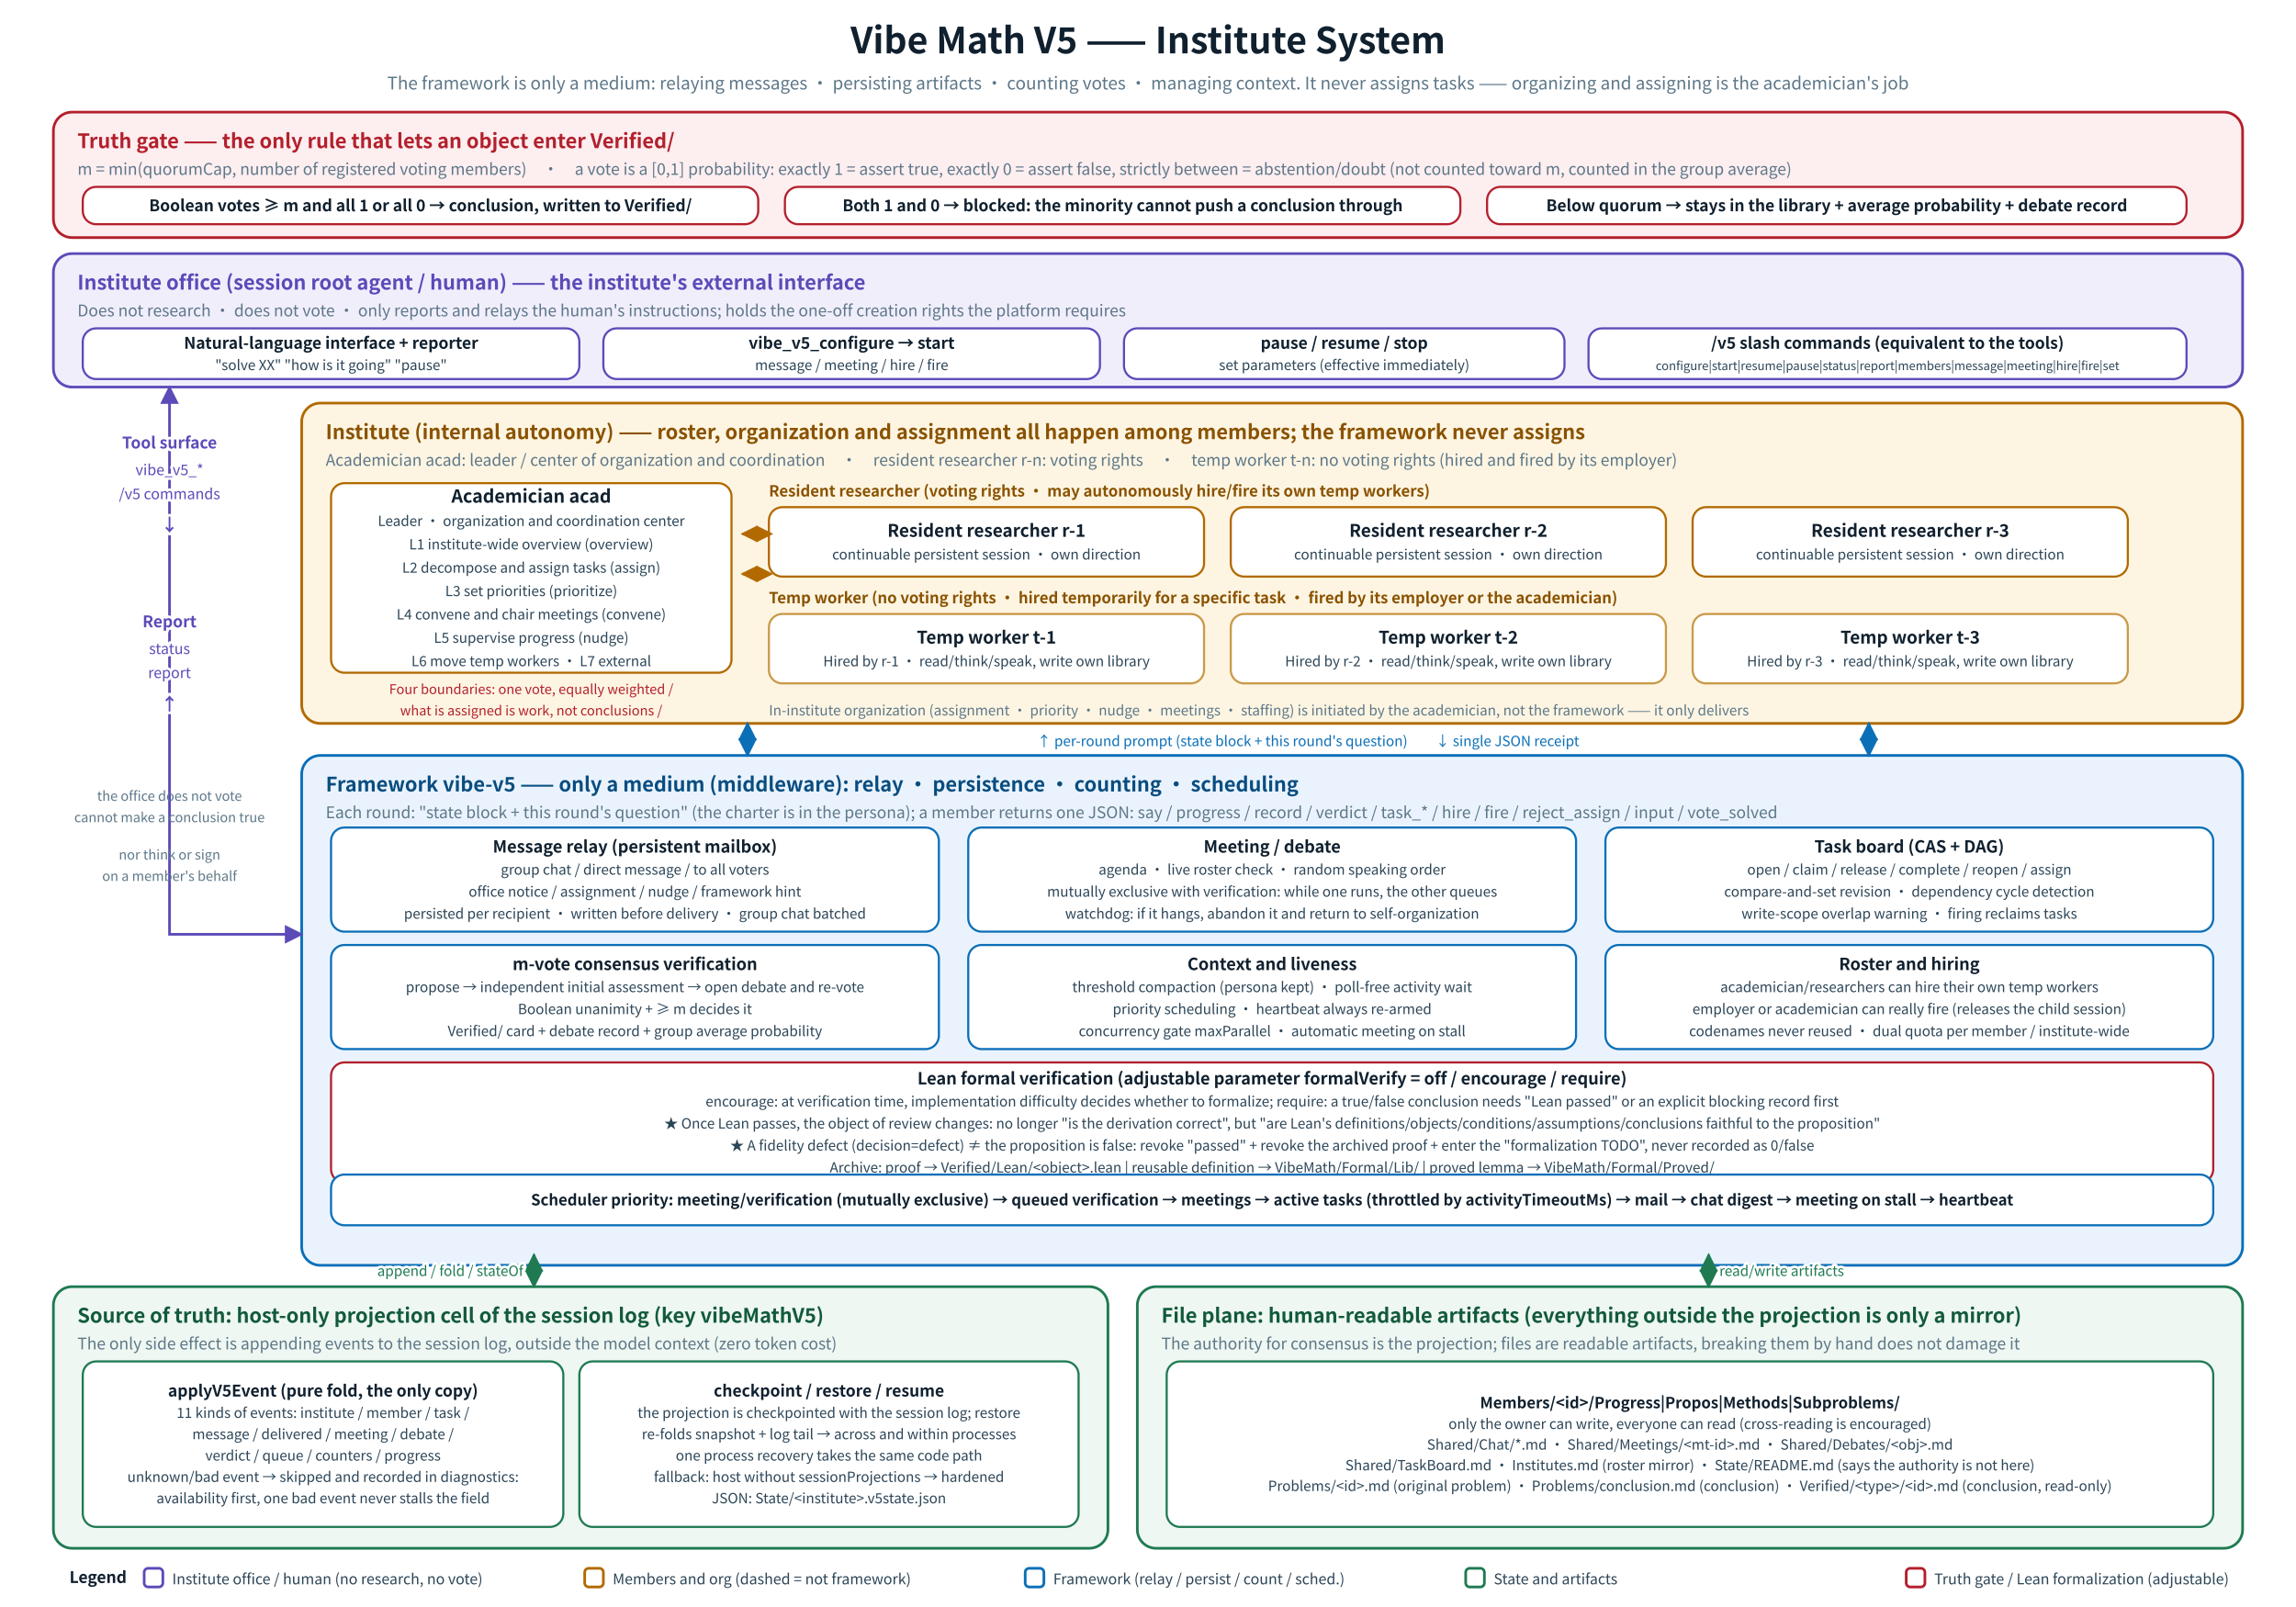
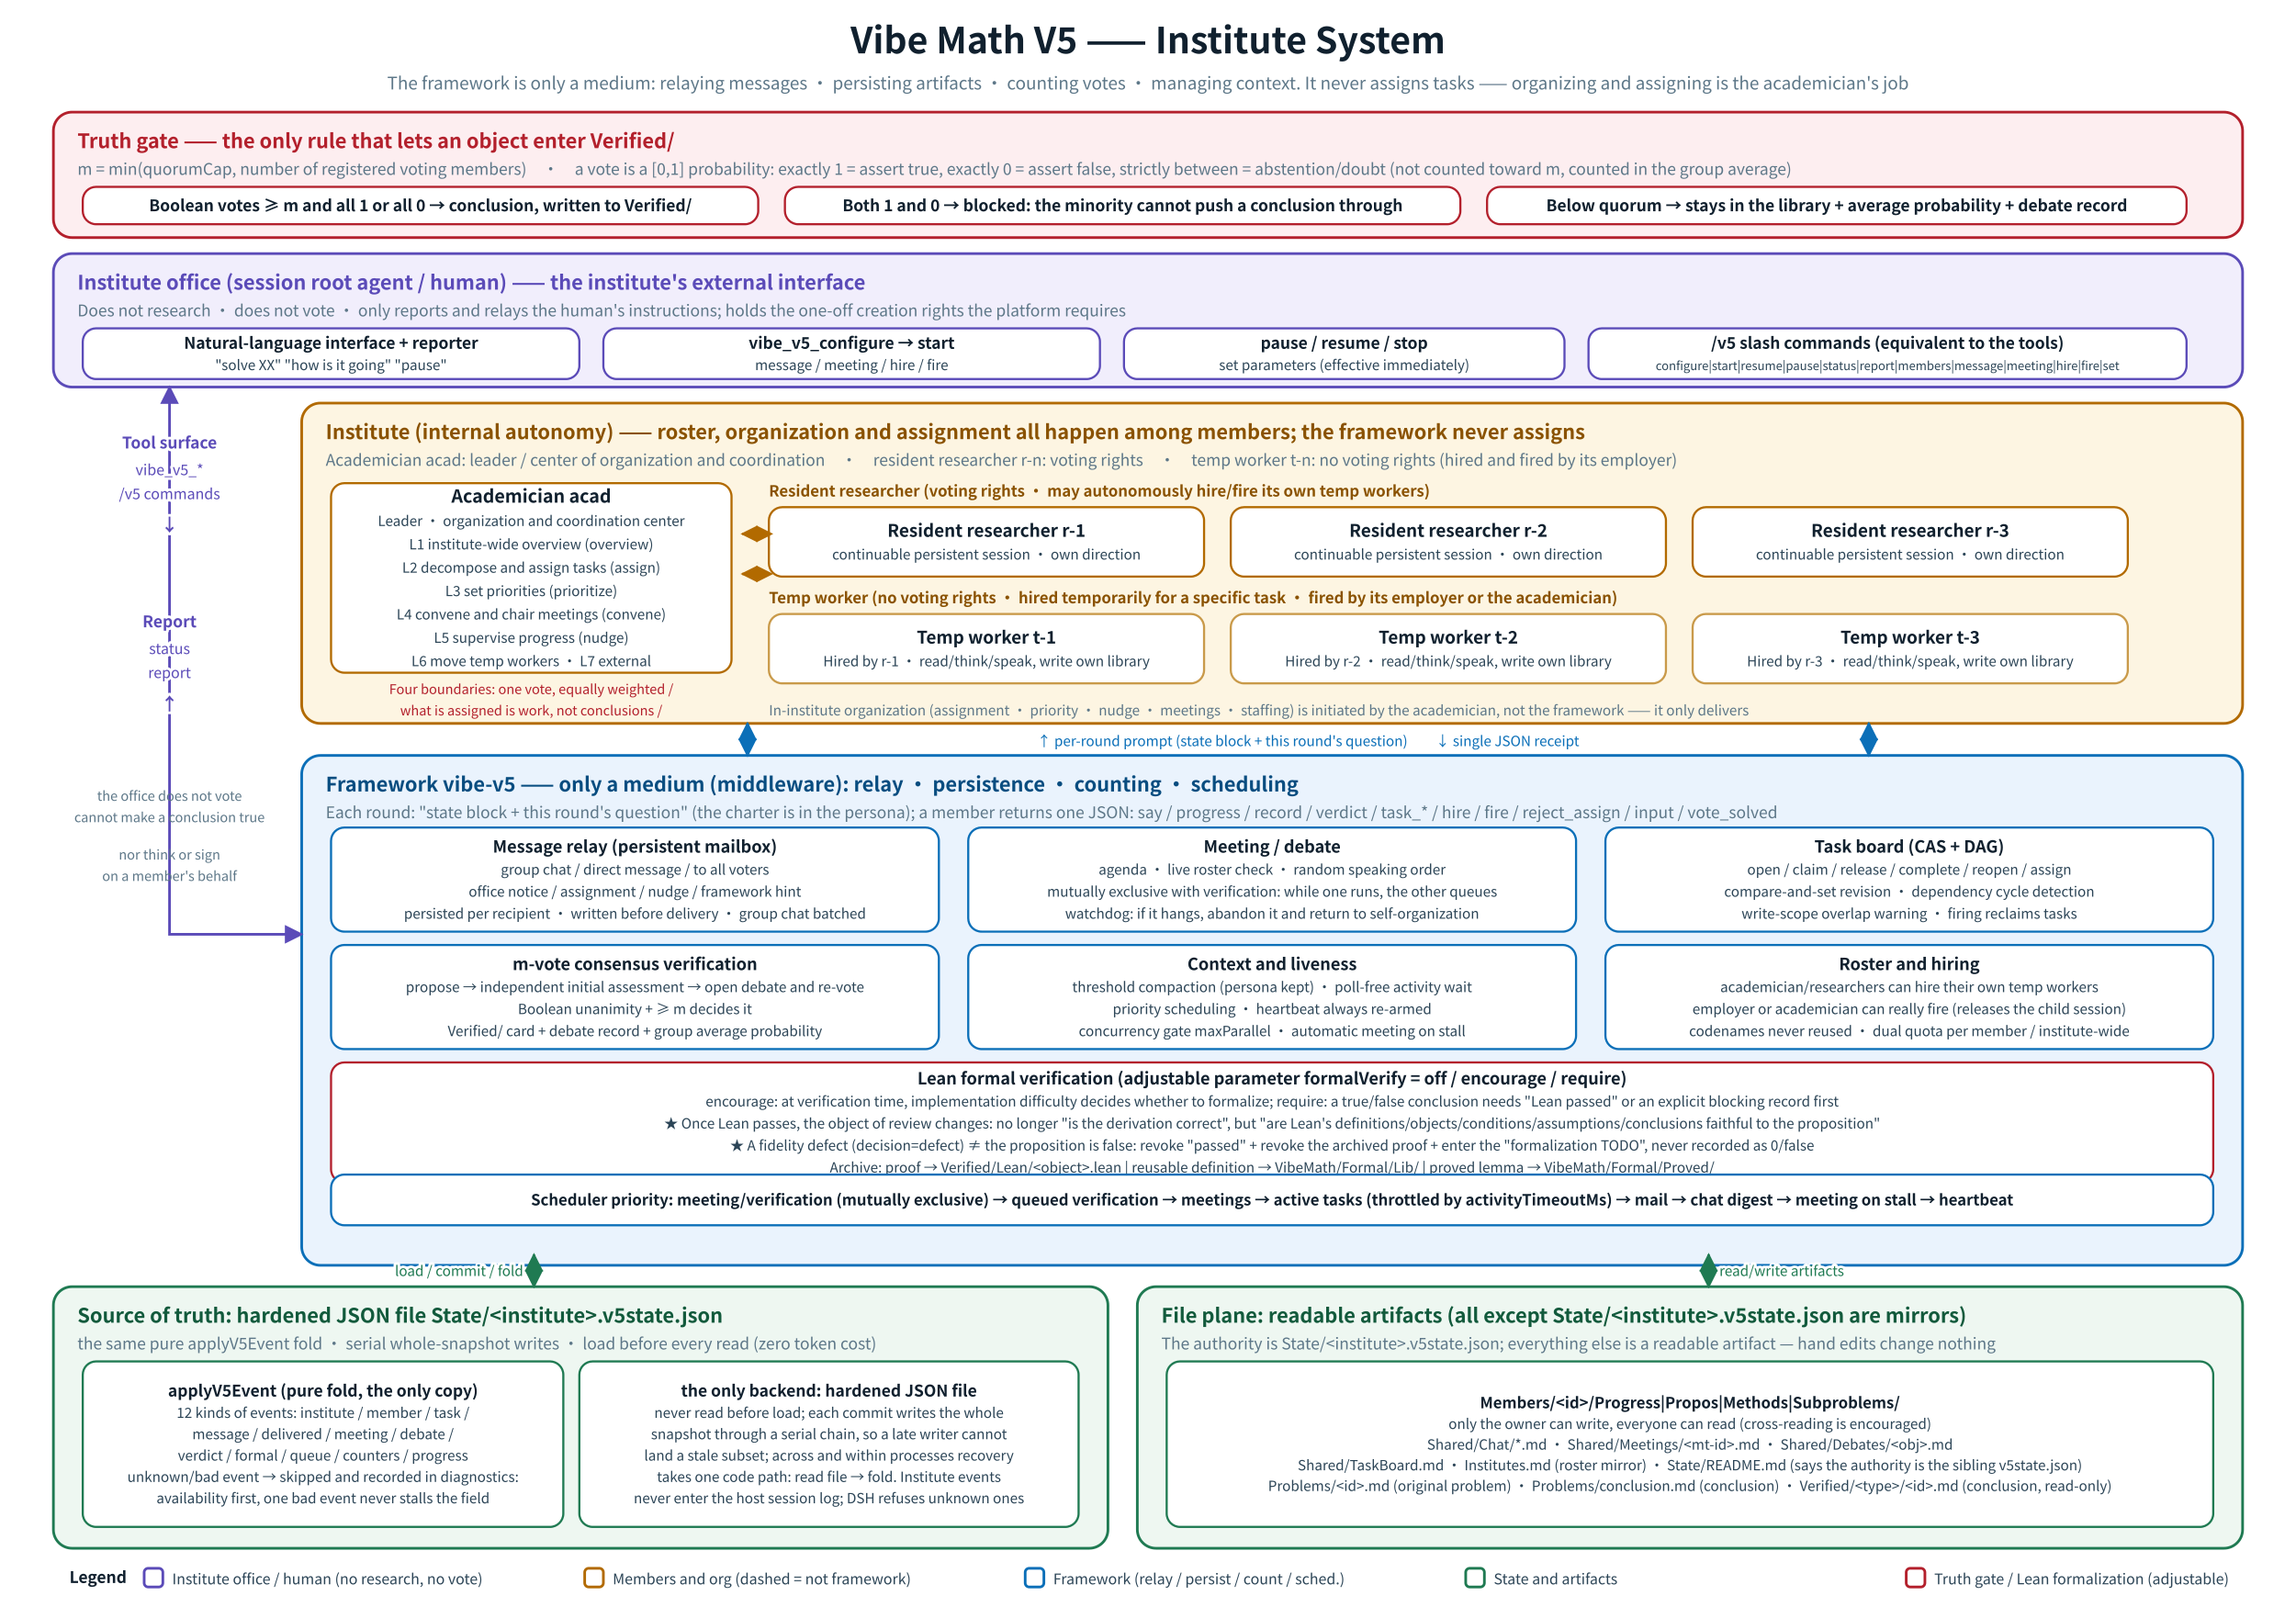
<svg xmlns="http://www.w3.org/2000/svg" viewBox="0 0 1720 1204" width="1720" height="1204" role="img" aria-label="Vibe Math V5 institute architecture diagram">
  <defs>
    <marker id="both" viewBox="0 0 10 10" refX="9" refY="5" markerWidth="7" markerHeight="7" orient="auto-start-reverse">
      <path d="M 0 0 L 10 5 L 0 10 z" fill="#7d93a3" />
    </marker>
    <marker id="bothHuman" viewBox="0 0 10 10" refX="9" refY="5" markerWidth="7" markerHeight="7" orient="auto-start-reverse">
      <path d="M 0 0 L 10 5 L 0 10 z" fill="#5b4bb8" />
    </marker>
    <marker id="bothFrame" viewBox="0 0 10 10" refX="9" refY="5" markerWidth="7" markerHeight="7" orient="auto-start-reverse">
      <path d="M 0 0 L 10 5 L 0 10 z" fill="#0b6fb8" />
    </marker>
    <marker id="bothData" viewBox="0 0 10 10" refX="9" refY="5" markerWidth="7" markerHeight="7" orient="auto-start-reverse">
      <path d="M 0 0 L 10 5 L 0 10 z" fill="#1f7a52" />
    </marker>
    <marker id="bothHouse" viewBox="0 0 10 10" refX="9" refY="5" markerWidth="7" markerHeight="7" orient="auto-start-reverse">
      <path d="M 0 0 L 10 5 L 0 10 z" fill="#b26a00" />
    </marker>
  </defs>
  <rect width="1720" height="1204" fill="#ffffff" />
  <g font-family="'Microsoft YaHei','PingFang SC','Hiragino Sans GB','Noto Sans CJK SC','Source Han Sans SC',sans-serif">
    <text x="860" y="40" font-size="27" font-weight="700" fill="#10202e" text-anchor="middle">Vibe Math V5 —— Institute System</text>
    <text x="860" y="67" font-size="13" font-weight="400" fill="#5d7788" text-anchor="middle">The framework is only a medium: relaying messages · persisting artifacts · counting votes · managing context. It never assigns tasks —— organizing and assigning is the academician's job</text>
    <rect x="40" y="84" width="1640" height="94" rx="14" fill="#fdeef0" stroke="#b3202c" stroke-width="2" />
    <text x="58" y="111" font-size="15" font-weight="700" fill="#b3202c">Truth gate —— the only rule that lets an object enter Verified/</text>
    <text x="58" y="131" font-size="12" fill="#5d7788">m = min(quorumCap, number of registered voting members)　·　a vote is a [0,1] probability: exactly 1 = assert true, exactly 0 = assert false, strictly between = abstention/doubt (not counted toward m, counted in the group average)</text>
    <rect x="62" y="140" width="506" height="28" rx="10" fill="#ffffff" stroke="#b3202c" stroke-width="1.6" />
    <text x="315" y="158.3" font-size="12" font-weight="700" fill="#10202e" text-anchor="middle">Boolean votes ≥ m and all 1 or all 0 → conclusion, written to Verified/</text>
    <rect x="588" y="140" width="506" height="28" rx="10" fill="#ffffff" stroke="#b3202c" stroke-width="1.6" />
    <text x="841" y="158.3" font-size="12" font-weight="700" fill="#10202e" text-anchor="middle">Both 1 and 0 → blocked: the minority cannot push a conclusion through</text>
    <rect x="1114" y="140" width="524" height="28" rx="10" fill="#ffffff" stroke="#b3202c" stroke-width="1.6" />
    <text x="1376" y="158.3" font-size="12" font-weight="700" fill="#10202e" text-anchor="middle">Below quorum → stays in the library + average probability + debate record</text>
    <rect x="40" y="190" width="1640" height="100" rx="14" fill="#f1eefc" stroke="#5b4bb8" stroke-width="2" />
    <text x="58" y="217" font-size="15" font-weight="700" fill="#5b4bb8">Institute office (session root agent / human) —— the institute's external interface</text>
    <text x="58" y="237" font-size="12" fill="#5d7788">Does not research · does not vote · only reports and relays the human's instructions; holds the one-off creation rights the platform requires</text>
    <rect x="62" y="246" width="372" height="38" rx="10" fill="#ffffff" stroke="#5b4bb8" stroke-width="1.6" />
    <text x="248" y="261.3" font-size="12" font-weight="700" fill="#10202e" text-anchor="middle">Natural-language interface + reporter</text>
    <text x="248" y="277.3" font-size="10.5" font-weight="400" fill="#2c4557" text-anchor="middle">"solve XX" "how is it going" "pause"</text>
    <rect x="452" y="246" width="372" height="38" rx="10" fill="#ffffff" stroke="#5b4bb8" stroke-width="1.6" />
    <text x="638" y="261.3" font-size="12" font-weight="700" fill="#10202e" text-anchor="middle">vibe_v5_configure → start</text>
    <text x="638" y="277.3" font-size="10.5" font-weight="400" fill="#2c4557" text-anchor="middle">message / meeting / hire / fire</text>
    <rect x="842" y="246" width="330" height="38" rx="10" fill="#ffffff" stroke="#5b4bb8" stroke-width="1.6" />
    <text x="1007" y="261.3" font-size="12" font-weight="700" fill="#10202e" text-anchor="middle">pause / resume / stop</text>
    <text x="1007" y="277.3" font-size="10.5" font-weight="400" fill="#2c4557" text-anchor="middle">set parameters (effective immediately)</text>
    <rect x="1190" y="246" width="448" height="38" rx="10" fill="#ffffff" stroke="#5b4bb8" stroke-width="1.6" />
    <text x="1414" y="261.3" font-size="12" font-weight="700" fill="#10202e" text-anchor="middle">/v5 slash commands (equivalent to the tools)</text>
    <text x="1414" y="277.3" font-size="9" font-weight="400" fill="#2c4557" text-anchor="middle">configure|start|resume|pause|status|report|members|message|meeting|hire|fire|set</text>
    <rect x="226" y="302" width="1454" height="240" rx="14" fill="#fdf5e2" stroke="#b26a00" stroke-width="2" />
    <text x="244" y="329" font-size="15" font-weight="700" fill="#8a5200">Institute (internal autonomy) —— roster, organization and assignment all happen among members; the framework never assigns</text>
    <text x="244" y="349" font-size="12" fill="#5d7788">Academician acad: leader / center of organization and coordination　·　resident researcher r-n: voting rights　·　temp worker t-n: no voting rights (hired and fired by its employer)</text>
    <rect x="248" y="362" width="300" height="142" rx="10" fill="#ffffff" stroke="#b26a00" stroke-width="1.6" />
    <text x="398" y="376.6" font-size="13.5" font-weight="700" fill="#10202e" text-anchor="middle">Academician acad</text>
    <text x="398" y="394.1" font-size="10.5" font-weight="400" fill="#2c4557" text-anchor="middle">Leader · organization and coordination center</text>
    <text x="398" y="411.6" font-size="10.5" font-weight="400" fill="#2c4557" text-anchor="middle">L1 institute-wide overview (overview)</text>
    <text x="398" y="429.1" font-size="10.5" font-weight="400" fill="#2c4557" text-anchor="middle">L2 decompose and assign tasks (assign)</text>
    <text x="398" y="446.6" font-size="10.5" font-weight="400" fill="#2c4557" text-anchor="middle">L3 set priorities (prioritize)</text>
    <text x="398" y="464.1" font-size="10.5" font-weight="400" fill="#2c4557" text-anchor="middle">L4 convene and chair meetings (convene)</text>
    <text x="398" y="481.6" font-size="10.5" font-weight="400" fill="#2c4557" text-anchor="middle">L5 supervise progress (nudge)</text>
    <text x="398" y="499.1" font-size="10.5" font-weight="400" fill="#2c4557" text-anchor="middle">L6 move temp workers · L7 external</text>
    <text x="398" y="520" font-size="10" font-weight="400" fill="#b3202c" text-anchor="middle">Four boundaries: one vote, equally weighted /</text>
    <text x="398" y="536" font-size="10" font-weight="400" fill="#b3202c" text-anchor="middle">what is assigned is work, not conclusions /</text>
    <text x="576" y="372" font-size="11.5" font-weight="700" fill="#8a5200" text-anchor="start">Resident researcher (voting rights · may autonomously hire/fire its own temp workers)</text>
    <rect x="576" y="380" width="326" height="52" rx="10" fill="#ffffff" stroke="#b26a00" stroke-width="1.6" />
    <text x="739" y="402.2" font-size="13" font-weight="700" fill="#10202e" text-anchor="middle">Resident researcher r-1</text>
    <text x="739" y="419.2" font-size="10.5" font-weight="400" fill="#2c4557" text-anchor="middle">continuable persistent session · own direction</text>
    <rect x="922" y="380" width="326" height="52" rx="10" fill="#ffffff" stroke="#b26a00" stroke-width="1.6" />
    <text x="1085" y="402.2" font-size="13" font-weight="700" fill="#10202e" text-anchor="middle">Resident researcher r-2</text>
    <text x="1085" y="419.2" font-size="10.5" font-weight="400" fill="#2c4557" text-anchor="middle">continuable persistent session · own direction</text>
    <rect x="1268" y="380" width="326" height="52" rx="10" fill="#ffffff" stroke="#b26a00" stroke-width="1.6" />
    <text x="1431" y="402.2" font-size="13" font-weight="700" fill="#10202e" text-anchor="middle">Resident researcher r-3</text>
    <text x="1431" y="419.2" font-size="10.5" font-weight="400" fill="#2c4557" text-anchor="middle">continuable persistent session · own direction</text>
    <text x="576" y="452" font-size="11.5" font-weight="700" fill="#8a5200" text-anchor="start">Temp worker (no voting rights · hired temporarily for a specific task · fired by its employer or the academician)</text>
    <rect x="576" y="460" width="326" height="52" rx="10" fill="#ffffff" stroke="#c99a4a" stroke-width="1.6" />
    <text x="739" y="482.2" font-size="13" font-weight="700" fill="#10202e" text-anchor="middle">Temp worker t-1</text>
    <text x="739" y="499.2" font-size="10.5" font-weight="400" fill="#2c4557" text-anchor="middle">Hired by r-1 · read/think/speak, write own library</text>
    <rect x="922" y="460" width="326" height="52" rx="10" fill="#ffffff" stroke="#c99a4a" stroke-width="1.6" />
    <text x="1085" y="482.2" font-size="13" font-weight="700" fill="#10202e" text-anchor="middle">Temp worker t-2</text>
    <text x="1085" y="499.2" font-size="10.5" font-weight="400" fill="#2c4557" text-anchor="middle">Hired by r-2 · read/think/speak, write own library</text>
    <rect x="1268" y="460" width="326" height="52" rx="10" fill="#ffffff" stroke="#c99a4a" stroke-width="1.6" />
    <text x="1431" y="482.2" font-size="13" font-weight="700" fill="#10202e" text-anchor="middle">Temp worker t-3</text>
    <text x="1431" y="499.2" font-size="10.5" font-weight="400" fill="#2c4557" text-anchor="middle">Hired by r-3 · read/think/speak, write own library</text>
    <text x="576" y="536" font-size="10.5" font-weight="400" fill="#5d7788" text-anchor="start">In-institute organization (assignment · priority · nudge · meetings · staffing) is initiated by the academician, not the framework —— it only delivers</text>
    <rect x="226" y="566" width="1454" height="382" rx="14" fill="#eaf3fd" stroke="#0b6fb8" stroke-width="2" />
    <text x="244" y="593" font-size="15" font-weight="700" fill="#084d80">Framework vibe-v5 —— only a medium (middleware): relay · persistence · counting · scheduling</text>
    <text x="244" y="613" font-size="12" fill="#5d7788">Each round: "state block + this round's question" (the charter is in the persona); a member returns one JSON: say / progress / record / verdict / task_* / hire / fire / reject_assign / input / vote_solved</text>
    <rect x="248" y="620" width="455.333" height="78" rx="10" fill="#ffffff" stroke="#0b6fb8" stroke-width="1.6" />
    <text x="475.667" y="638.8" font-size="12.5" font-weight="700" fill="#10202e" text-anchor="middle">Message relay (persistent mailbox)</text>
    <text x="475.667" y="655.3" font-size="10.5" font-weight="400" fill="#2c4557" text-anchor="middle">group chat / direct message / to all voters</text>
    <text x="475.667" y="671.8" font-size="10.5" font-weight="400" fill="#2c4557" text-anchor="middle">office notice / assignment / nudge / framework hint</text>
    <text x="475.667" y="688.3" font-size="10.5" font-weight="400" fill="#2c4557" text-anchor="middle">persisted per recipient · written before delivery · group chat batched</text>
    <rect x="725.333" y="620" width="455.333" height="78" rx="10" fill="#ffffff" stroke="#0b6fb8" stroke-width="1.6" />
    <text x="953" y="638.8" font-size="12.5" font-weight="700" fill="#10202e" text-anchor="middle">Meeting / debate</text>
    <text x="953" y="655.3" font-size="10.5" font-weight="400" fill="#2c4557" text-anchor="middle">agenda · live roster check · random speaking order</text>
    <text x="953" y="671.8" font-size="10.5" font-weight="400" fill="#2c4557" text-anchor="middle">mutually exclusive with verification: while one runs, the other queues</text>
    <text x="953" y="688.3" font-size="10.5" font-weight="400" fill="#2c4557" text-anchor="middle">watchdog: if it hangs, abandon it and return to self-organization</text>
    <rect x="1202.667" y="620" width="455.333" height="78" rx="10" fill="#ffffff" stroke="#0b6fb8" stroke-width="1.6" />
    <text x="1430.333" y="638.8" font-size="12.5" font-weight="700" fill="#10202e" text-anchor="middle">Task board (CAS + DAG)</text>
    <text x="1430.333" y="655.3" font-size="10.5" font-weight="400" fill="#2c4557" text-anchor="middle">open / claim / release / complete / reopen / assign</text>
    <text x="1430.333" y="671.8" font-size="10.5" font-weight="400" fill="#2c4557" text-anchor="middle">compare-and-set revision · dependency cycle detection</text>
    <text x="1430.333" y="688.3" font-size="10.5" font-weight="400" fill="#2c4557" text-anchor="middle">write-scope overlap warning · firing reclaims tasks</text>
    <rect x="248" y="708" width="455.333" height="78" rx="10" fill="#ffffff" stroke="#0b6fb8" stroke-width="1.6" />
    <text x="475.667" y="726.8" font-size="12.5" font-weight="700" fill="#10202e" text-anchor="middle">m-vote consensus verification</text>
    <text x="475.667" y="743.3" font-size="10.5" font-weight="400" fill="#2c4557" text-anchor="middle">propose → independent initial assessment → open debate and re-vote</text>
    <text x="475.667" y="759.8" font-size="10.5" font-weight="400" fill="#2c4557" text-anchor="middle">Boolean unanimity + ≥ m decides it</text>
    <text x="475.667" y="776.3" font-size="10.5" font-weight="400" fill="#2c4557" text-anchor="middle">Verified/ card + debate record + group average probability</text>
    <rect x="725.333" y="708" width="455.333" height="78" rx="10" fill="#ffffff" stroke="#0b6fb8" stroke-width="1.6" />
    <text x="953" y="726.8" font-size="12.5" font-weight="700" fill="#10202e" text-anchor="middle">Context and liveness</text>
    <text x="953" y="743.3" font-size="10.5" font-weight="400" fill="#2c4557" text-anchor="middle">threshold compaction (persona kept) · poll-free activity wait</text>
    <text x="953" y="759.8" font-size="10.5" font-weight="400" fill="#2c4557" text-anchor="middle">priority scheduling · heartbeat always re-armed</text>
    <text x="953" y="776.3" font-size="10.5" font-weight="400" fill="#2c4557" text-anchor="middle">concurrency gate maxParallel · automatic meeting on stall</text>
    <rect x="1202.667" y="708" width="455.333" height="78" rx="10" fill="#ffffff" stroke="#0b6fb8" stroke-width="1.6" />
    <text x="1430.333" y="726.8" font-size="12.5" font-weight="700" fill="#10202e" text-anchor="middle">Roster and hiring</text>
    <text x="1430.333" y="743.3" font-size="10.5" font-weight="400" fill="#2c4557" text-anchor="middle">academician/researchers can hire their own temp workers</text>
    <text x="1430.333" y="759.8" font-size="10.5" font-weight="400" fill="#2c4557" text-anchor="middle">employer or academician can really fire (releases the child session)</text>
    <text x="1430.333" y="776.3" font-size="10.5" font-weight="400" fill="#2c4557" text-anchor="middle">codenames never reused · dual quota per member / institute-wide</text>
    <rect x="248" y="796" width="1410" height="90" rx="10" fill="#ffffff" stroke="#b3202c" stroke-width="1.6" />
    <text x="953" y="812.5" font-size="12.5" font-weight="700" fill="#10202e" text-anchor="middle">Lean formal verification (adjustable parameter formalVerify = off / encourage / require)</text>
    <text x="953" y="829.0" font-size="10.5" font-weight="400" fill="#2c4557" text-anchor="middle">encourage: at verification time, implementation difficulty decides whether to formalize; require: a true/false conclusion needs "Lean passed" or an explicit blocking record first</text>
    <text x="953" y="845.5" font-size="10.5" font-weight="400" fill="#2c4557" text-anchor="middle">★ Once Lean passes, the object of review changes: no longer "is the derivation correct", but "are Lean's definitions/objects/conditions/assumptions/conclusions faithful to the proposition"</text>
    <text x="953" y="862.0" font-size="10.5" font-weight="400" fill="#2c4557" text-anchor="middle">★ A fidelity defect (decision=defect) ≠ the proposition is false: revoke "passed" + revoke the archived proof + enter the "formalization TODO", never recorded as 0/false</text>
    <text x="953" y="878.5" font-size="10.5" font-weight="400" fill="#2c4557" text-anchor="middle">Archive: proof → Verified/Lean/&lt;object&gt;.lean | reusable definition → VibeMath/Formal/Lib/ | proved lemma → VibeMath/Formal/Proved/</text>
    <rect x="248" y="880" width="1410" height="38" rx="10" fill="#ffffff" stroke="#0b6fb8" stroke-width="1.6" />
    <text x="953" y="903.1" font-size="11.5" font-weight="700" fill="#10202e" text-anchor="middle">Scheduler priority: meeting/verification (mutually exclusive) → queued verification → meetings → active tasks (throttled by activityTimeoutMs) → mail → chat digest → meeting on stall → heartbeat</text>
    <rect x="40" y="964" width="790" height="196" rx="14" fill="#eef7f1" stroke="#1f7a52" stroke-width="2" />
-     <text x="58" y="991" font-size="15" font-weight="700" fill="#125a3c">Source of truth: host-only projection cell of the session log (key vibeMathV5)</text>
-     <text x="58" y="1011" font-size="12" fill="#5d7788">The only side effect is appending events to the session log, outside the model context (zero token cost)</text>
+     <text x="58" y="991" font-size="15" font-weight="700" fill="#125a3c">Source of truth: hardened JSON file State/&lt;institute&gt;.v5state.json</text>
+     <text x="58" y="1011" font-size="12" fill="#5d7788">the same pure applyV5Event fold · serial whole-snapshot writes · load before every read (zero token cost)</text>
    <rect x="62" y="1020" width="360" height="124" rx="10" fill="#ffffff" stroke="#1f7a52" stroke-width="1.6" />
    <text x="242" y="1046.3" font-size="12" font-weight="700" fill="#10202e" text-anchor="middle">applyV5Event (pure fold, the only copy)</text>
-     <text x="242" y="1062.3" font-size="10.5" font-weight="400" fill="#2c4557" text-anchor="middle">11 kinds of events: institute / member / task /</text>
+     <text x="242" y="1062.3" font-size="10.5" font-weight="400" fill="#2c4557" text-anchor="middle">12 kinds of events: institute / member / task /</text>
    <text x="242" y="1078.3" font-size="10.5" font-weight="400" fill="#2c4557" text-anchor="middle">message / delivered / meeting / debate /</text>
-     <text x="242" y="1094.3" font-size="10.5" font-weight="400" fill="#2c4557" text-anchor="middle">verdict / queue / counters / progress</text>
+     <text x="242" y="1094.3" font-size="10.5" font-weight="400" fill="#2c4557" text-anchor="middle">verdict / formal / queue / counters / progress</text>
    <text x="242" y="1110.3" font-size="10.5" font-weight="400" fill="#2c4557" text-anchor="middle">unknown/bad event → skipped and recorded in diagnostics:</text>
    <text x="242" y="1126.3" font-size="10.5" font-weight="400" fill="#2c4557" text-anchor="middle">availability first, one bad event never stalls the field</text>
    <rect x="434" y="1020" width="374" height="124" rx="10" fill="#ffffff" stroke="#1f7a52" stroke-width="1.6" />
-     <text x="621" y="1046.3" font-size="12" font-weight="700" fill="#10202e" text-anchor="middle">checkpoint / restore / resume</text>
-     <text x="621" y="1062.3" font-size="10.5" font-weight="400" fill="#2c4557" text-anchor="middle">the projection is checkpointed with the session log; restore</text>
-     <text x="621" y="1078.3" font-size="10.5" font-weight="400" fill="#2c4557" text-anchor="middle">re-folds snapshot + log tail → across and within processes</text>
-     <text x="621" y="1094.3" font-size="10.5" font-weight="400" fill="#2c4557" text-anchor="middle">one process recovery takes the same code path</text>
-     <text x="621" y="1110.3" font-size="10.5" font-weight="400" fill="#2c4557" text-anchor="middle">fallback: host without sessionProjections → hardened</text>
-     <text x="621" y="1126.3" font-size="10.5" font-weight="400" fill="#2c4557" text-anchor="middle">JSON: State/&lt;institute&gt;.v5state.json</text>
+     <text x="621" y="1046.3" font-size="12" font-weight="700" fill="#10202e" text-anchor="middle">the only backend: hardened JSON file</text>
+     <text x="621" y="1062.3" font-size="10.5" font-weight="400" fill="#2c4557" text-anchor="middle">never read before load; each commit writes the whole</text>
+     <text x="621" y="1078.3" font-size="10.5" font-weight="400" fill="#2c4557" text-anchor="middle">snapshot through a serial chain, so a late writer cannot</text>
+     <text x="621" y="1094.3" font-size="10.5" font-weight="400" fill="#2c4557" text-anchor="middle">land a stale subset; across and within processes recovery</text>
+     <text x="621" y="1110.3" font-size="10.5" font-weight="400" fill="#2c4557" text-anchor="middle">takes one code path: read file → fold. Institute events</text>
+     <text x="621" y="1126.3" font-size="10.5" font-weight="400" fill="#2c4557" text-anchor="middle">never enter the host session log; DSH refuses unknown ones</text>
    <rect x="852" y="964" width="828" height="196" rx="14" fill="#eef7f1" stroke="#1f7a52" stroke-width="2" />
-     <text x="870" y="991" font-size="15" font-weight="700" fill="#125a3c">File plane: human-readable artifacts (everything outside the projection is only a mirror)</text>
-     <text x="870" y="1011" font-size="12" fill="#5d7788">The authority for consensus is the projection; files are readable artifacts, breaking them by hand does not damage it</text>
+     <text x="870" y="991" font-size="15" font-weight="700" fill="#125a3c">File plane: readable artifacts (all except State/&lt;institute&gt;.v5state.json are mirrors)</text>
+     <text x="870" y="1011" font-size="12" fill="#5d7788">The authority is State/&lt;institute&gt;.v5state.json; everything else is a readable artifact — hand edits change nothing</text>
    <rect x="874" y="1020" width="784" height="124" rx="10" fill="#ffffff" stroke="#1f7a52" stroke-width="1.6" />
    <text x="1266" y="1055.1" font-size="11.5" font-weight="700" fill="#10202e" text-anchor="middle">Members/&lt;id&gt;/Progress|Propos|Methods|Subproblems/</text>
    <text x="1266" y="1070.6" font-size="10.5" font-weight="400" fill="#2c4557" text-anchor="middle">only the owner can write, everyone can read (cross-reading is encouraged)</text>
    <text x="1266" y="1086.1" font-size="10.5" font-weight="400" fill="#2c4557" text-anchor="middle">Shared/Chat/*.md · Shared/Meetings/&lt;mt-id&gt;.md · Shared/Debates/&lt;obj&gt;.md</text>
-     <text x="1266" y="1101.6" font-size="10.5" font-weight="400" fill="#2c4557" text-anchor="middle">Shared/TaskBoard.md · Institutes.md (roster mirror) · State/README.md (says the authority is not here)</text>
+     <text x="1266" y="1101.6" font-size="10.5" font-weight="400" fill="#2c4557" text-anchor="middle">Shared/TaskBoard.md · Institutes.md (roster mirror) · State/README.md (says the authority is the sibling v5state.json)</text>
    <text x="1266" y="1117.1" font-size="10.5" font-weight="400" fill="#2c4557" text-anchor="middle">Problems/&lt;id&gt;.md (original problem) · Problems/conclusion.md (conclusion) · Verified/&lt;type&gt;/&lt;id&gt;.md (conclusion, read-only)</text>
    <path d="M 127 290 L 127 700 L 226 700" fill="none" stroke="#5b4bb8" stroke-width="2" marker-start="url(#bothHuman)" marker-end="url(#bothHuman)" />
    <text x="127" y="336" font-size="12" font-weight="700" fill="#5b4bb8" text-anchor="middle" paint-order="stroke" stroke="#ffffff" stroke-width="4" stroke-linejoin="round">Tool surface</text>
    <text x="127" y="356" font-size="11" font-weight="400" fill="#5b4bb8" text-anchor="middle" paint-order="stroke" stroke="#ffffff" stroke-width="4" stroke-linejoin="round">vibe_v5_*</text>
    <text x="127" y="374" font-size="11" font-weight="400" fill="#5b4bb8" text-anchor="middle" paint-order="stroke" stroke="#ffffff" stroke-width="4" stroke-linejoin="round">/v5 commands</text>
    <text x="127" y="398" font-size="13" font-weight="700" fill="#5b4bb8" text-anchor="middle" paint-order="stroke" stroke="#ffffff" stroke-width="4" stroke-linejoin="round">↓</text>
    <text x="127" y="470" font-size="12" font-weight="700" fill="#5b4bb8" text-anchor="middle" paint-order="stroke" stroke="#ffffff" stroke-width="4" stroke-linejoin="round">Report</text>
    <text x="127" y="490" font-size="11" font-weight="400" fill="#5b4bb8" text-anchor="middle" paint-order="stroke" stroke="#ffffff" stroke-width="4" stroke-linejoin="round">status</text>
    <text x="127" y="508" font-size="11" font-weight="400" fill="#5b4bb8" text-anchor="middle" paint-order="stroke" stroke="#ffffff" stroke-width="4" stroke-linejoin="round">report</text>
    <text x="127" y="532" font-size="13" font-weight="700" fill="#5b4bb8" text-anchor="middle" paint-order="stroke" stroke="#ffffff" stroke-width="4" stroke-linejoin="round">↑</text>
    <text x="127" y="600" font-size="10" font-weight="400" fill="#5d7788" text-anchor="middle">the office does not vote</text>
    <text x="127" y="616" font-size="10" font-weight="400" fill="#5d7788" text-anchor="middle">cannot make a conclusion true</text>
    <text x="127" y="644" font-size="10" font-weight="400" fill="#5d7788" text-anchor="middle">nor think or sign</text>
    <text x="127" y="660" font-size="10" font-weight="400" fill="#5d7788" text-anchor="middle">on a member's behalf</text>
    <line x1="560" y1="542" x2="560" y2="566" stroke="#0b6fb8" stroke-width="2" marker-start="url(#bothFrame)" marker-end="url(#bothFrame)" />
    <line x1="1400" y1="542" x2="1400" y2="566" stroke="#0b6fb8" stroke-width="2" marker-start="url(#bothFrame)" marker-end="url(#bothFrame)" />
    <text x="980" y="559" font-size="10.5" font-weight="400" fill="#0b6fb8" text-anchor="middle" paint-order="stroke" stroke="#ffffff" stroke-width="4" stroke-linejoin="round">↑ per-round prompt (state block + this round's question)　　↓ single JSON receipt</text>
    <line x1="556" y1="400" x2="578" y2="400" stroke="#b26a00" stroke-width="1.8" stroke-dasharray="7 5" marker-start="url(#bothHouse)" marker-end="url(#bothHouse)" />
    <line x1="556" y1="430" x2="578" y2="430" stroke="#b26a00" stroke-width="1.8" stroke-dasharray="7 5" marker-start="url(#bothHouse)" marker-end="url(#bothHouse)" />
    <line x1="400" y1="940" x2="400" y2="964" stroke="#1f7a52" stroke-width="2" marker-start="url(#bothData)" marker-end="url(#bothData)" />
-     <text x="392" y="956" font-size="10.5" font-weight="400" fill="#1f7a52" text-anchor="end" paint-order="stroke" stroke="#ffffff" stroke-width="4" stroke-linejoin="round">append / fold / stateOf</text>
+     <text x="392" y="956" font-size="10.5" font-weight="400" fill="#1f7a52" text-anchor="end" paint-order="stroke" stroke="#ffffff" stroke-width="4" stroke-linejoin="round">load / commit / fold</text>
    <line x1="1280" y1="940" x2="1280" y2="964" stroke="#1f7a52" stroke-width="2" marker-start="url(#bothData)" marker-end="url(#bothData)" />
    <text x="1288" y="956" font-size="10.5" font-weight="400" fill="#1f7a52" text-anchor="start" paint-order="stroke" stroke="#ffffff" stroke-width="4" stroke-linejoin="round">read/write artifacts</text>
    <text x="52" y="1186" font-size="12" font-weight="700" fill="#10202e" text-anchor="start">Legend</text>
    <rect x="108" y="1175" width="14" height="14" rx="3" fill="#ffffff" stroke="#5b4bb8" stroke-width="2" />
    <text x="129" y="1187" font-size="11" font-weight="400" fill="#2c4557" text-anchor="start">Institute office / human (no research, no vote)</text>
    <rect x="438" y="1175" width="14" height="14" rx="3" fill="#ffffff" stroke="#b26a00" stroke-width="2" />
    <text x="459" y="1187" font-size="11" font-weight="400" fill="#2c4557" text-anchor="start">Members and org (dashed = not framework)</text>
    <rect x="768" y="1175" width="14" height="14" rx="3" fill="#ffffff" stroke="#0b6fb8" stroke-width="2" />
    <text x="789" y="1187" font-size="11" font-weight="400" fill="#2c4557" text-anchor="start">Framework (relay / persist / count / sched.)</text>
    <rect x="1098" y="1175" width="14" height="14" rx="3" fill="#ffffff" stroke="#1f7a52" stroke-width="2" />
    <text x="1119" y="1187" font-size="11" font-weight="400" fill="#2c4557" text-anchor="start">State and artifacts</text>
    <rect x="1428" y="1175" width="14" height="14" rx="3" fill="#ffffff" stroke="#b3202c" stroke-width="2" />
    <text x="1449" y="1187" font-size="11" font-weight="400" fill="#2c4557" text-anchor="start">Truth gate / Lean formalization (adjustable)</text>
  </g>
</svg>
